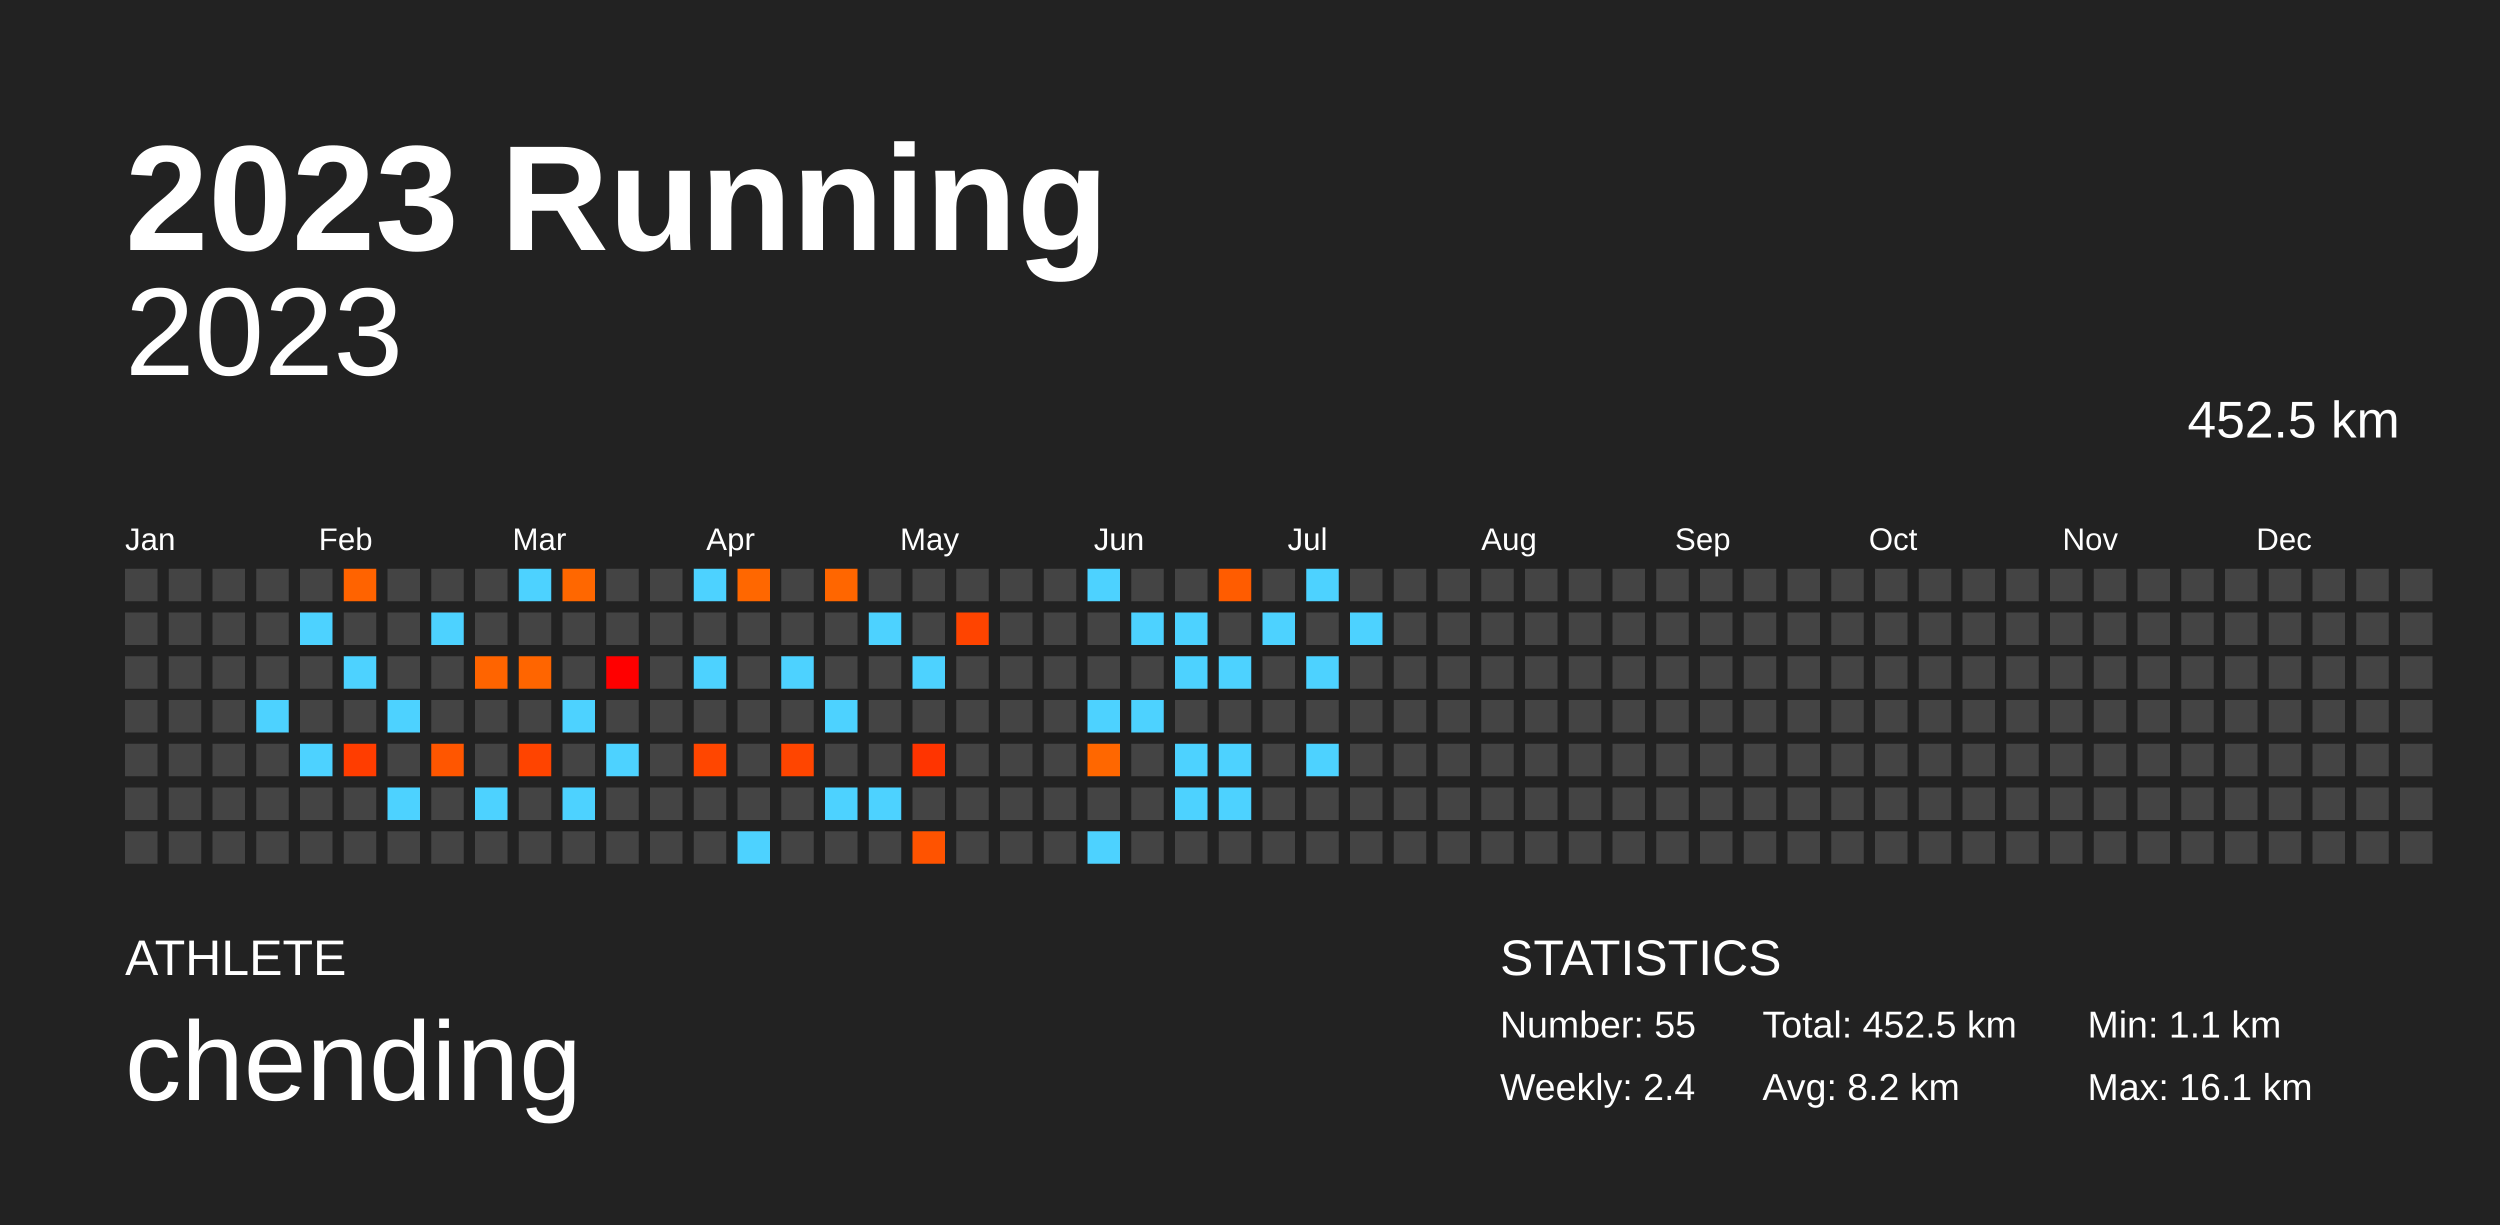
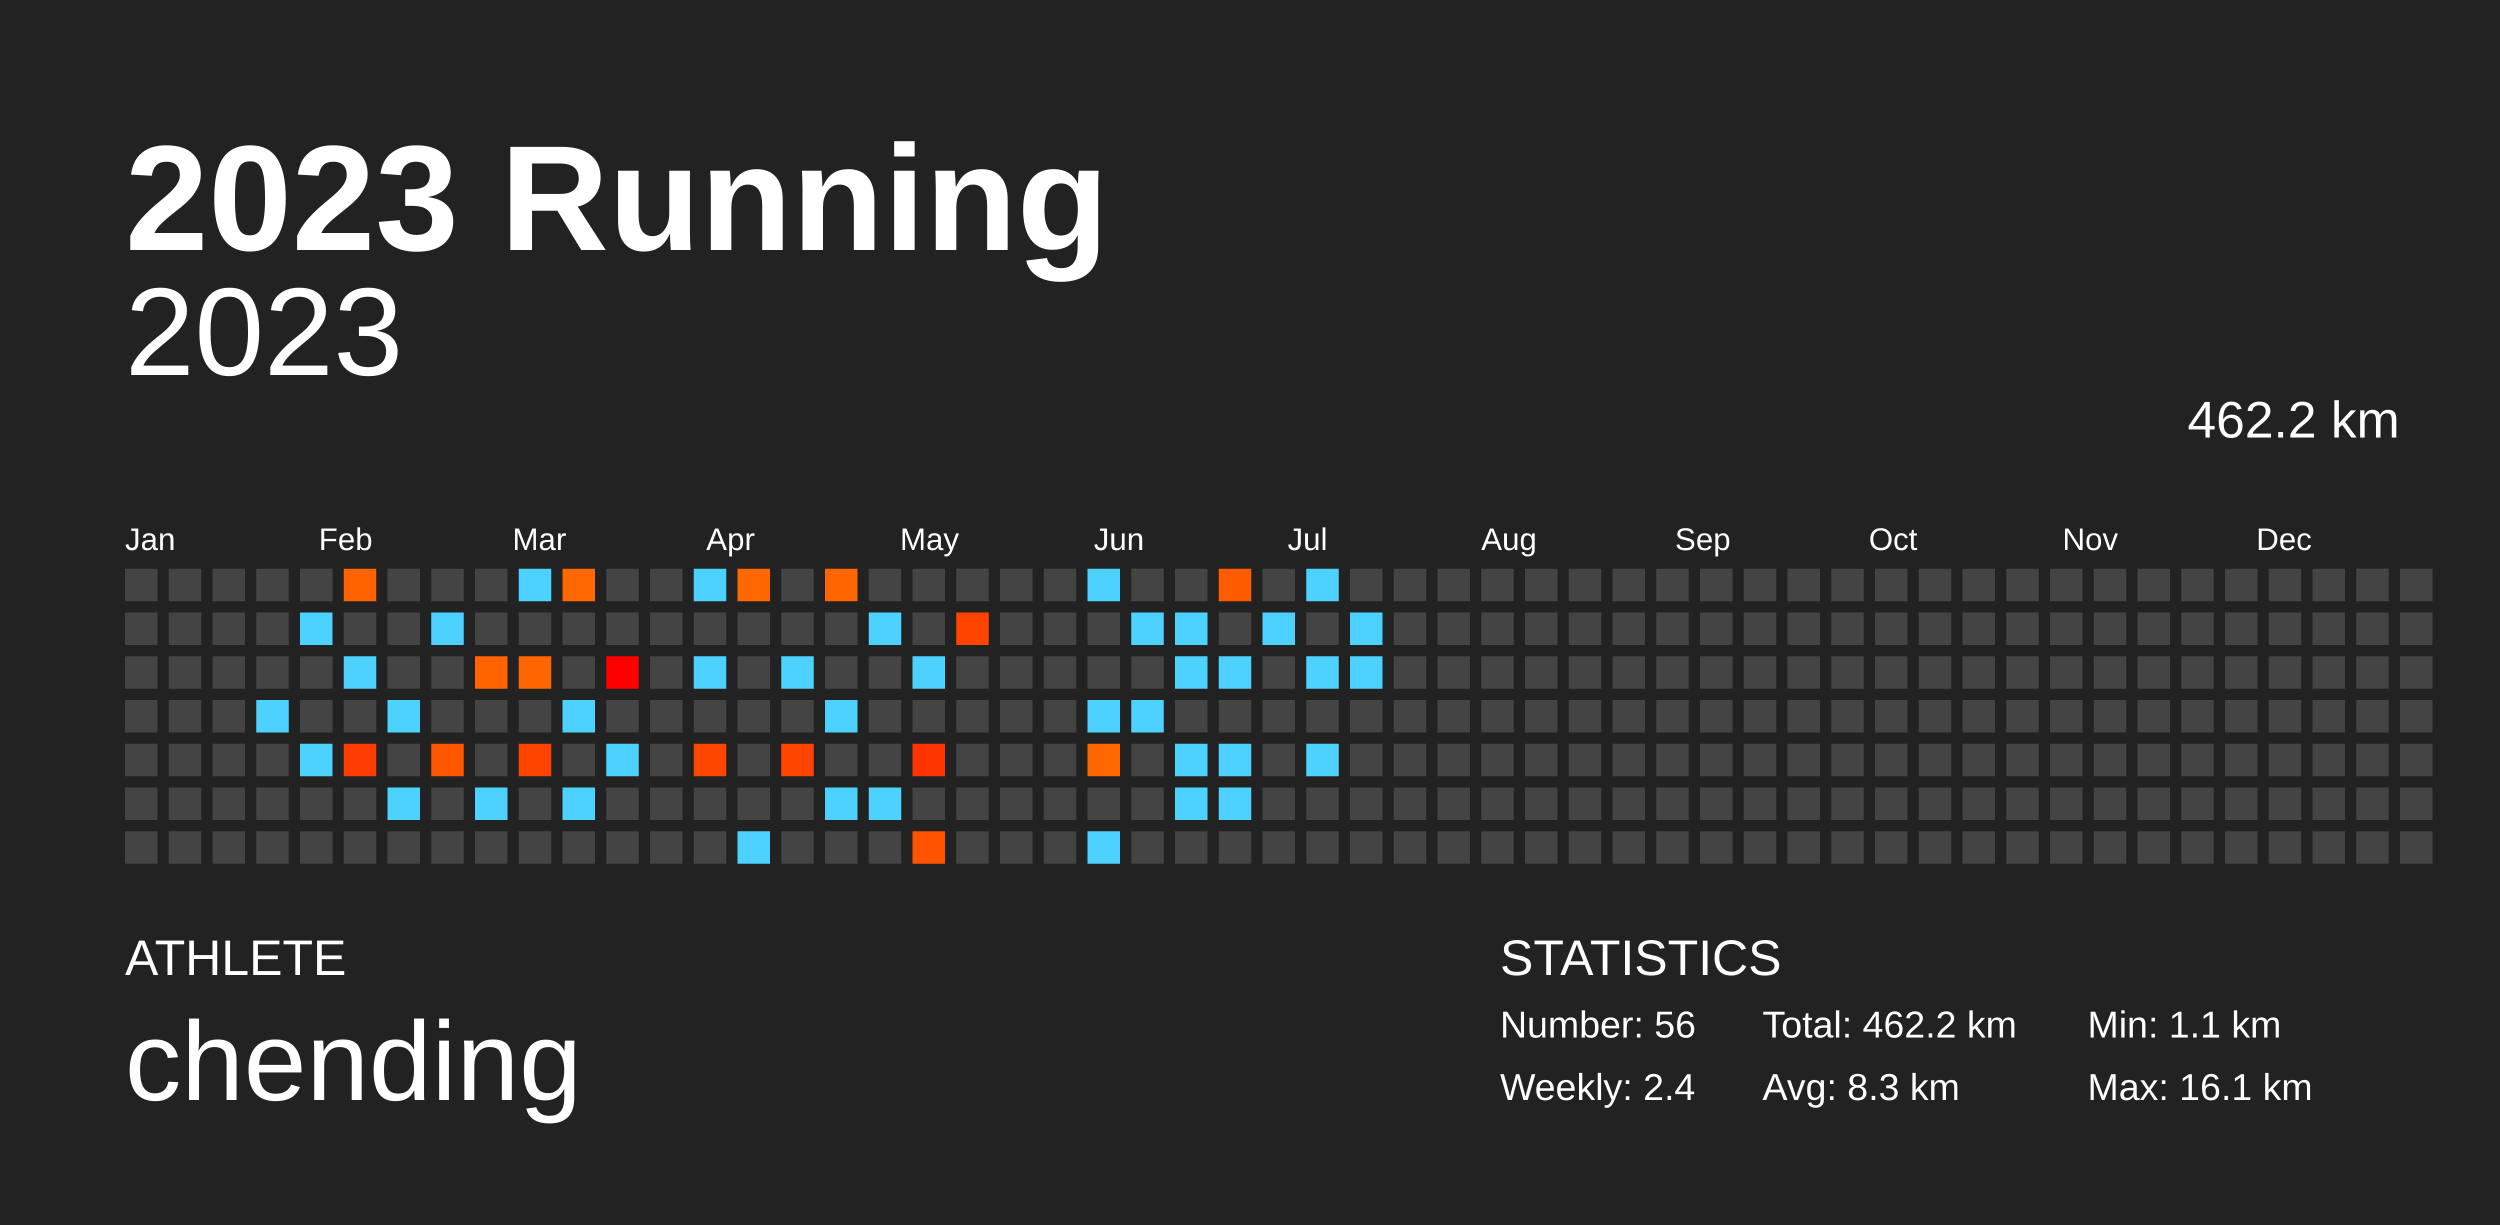
<svg xmlns="http://www.w3.org/2000/svg" baseProfile="full" height="98mm" version="1.1" viewBox="0,0,200,98" width="200mm">
  <defs />
  <rect fill="#222222" height="98" width="200" x="0" y="0" />
  <text fill="#FFFFFF" style="font-size:12px; font-family:Arial; font-weight:bold;" x="10" y="20">2023 Running</text>
  <text fill="#FFFFFF" style="font-size:4px; font-family:Arial" x="10" y="78">ATHLETE</text>
  <text fill="#FFFFFF" style="font-size:9px; font-family:Arial" x="10" y="88">chending</text>
  <text fill="#FFFFFF" style="font-size:4px; font-family:Arial" x="120" y="78">STATISTICS</text>
-   <text fill="#FFFFFF" style="font-size:3px; font-family:Arial" x="120" y="83">Number: 55</text>
+   <text fill="#FFFFFF" style="font-size:3px; font-family:Arial" x="120" y="83">Number: 56</text>
  <text fill="#FFFFFF" style="font-size:3px; font-family:Arial" x="120" y="88">Weekly: 2.4</text>
-   <text fill="#FFFFFF" style="font-size:3px; font-family:Arial" x="141" y="83">Total: 452.5 km</text>
-   <text fill="#FFFFFF" style="font-size:3px; font-family:Arial" x="141" y="88">Avg: 8.2 km</text>
+   <text fill="#FFFFFF" style="font-size:3px; font-family:Arial" x="141" y="83">Total: 462.2 km</text>
+   <text fill="#FFFFFF" style="font-size:3px; font-family:Arial" x="141" y="88">Avg: 8.3 km</text>
  <text fill="#FFFFFF" style="font-size:3px; font-family:Arial" x="167" y="83">Min: 1.1 km</text>
  <text fill="#FFFFFF" style="font-size:3px; font-family:Arial" x="167" y="88">Max: 16.1 km</text>
  <text alignment-baseline="hanging" fill="#FFFFFF" style="font-size:10.0px; font-family:Arial;" x="10" y="30">2023</text>
-   <text alignment-baseline="hanging" fill="#FFFFFF" style="font-size:4.125px; font-family:Arial;" x="175" y="35">452.5 km</text>
+   <text alignment-baseline="hanging" fill="#FFFFFF" style="font-size:4.125px; font-family:Arial;" x="175" y="35">462.2 km</text>
  <text fill="#FFFFFF" style="font-size:2.5px; font-family:Arial" x="10.0" y="44">Jan</text>
  <text fill="#FFFFFF" style="font-size:2.5px; font-family:Arial" x="25.5" y="44">Feb</text>
  <text fill="#FFFFFF" style="font-size:2.5px; font-family:Arial" x="41.0" y="44">Mar</text>
  <text fill="#FFFFFF" style="font-size:2.5px; font-family:Arial" x="56.5" y="44">Apr</text>
  <text fill="#FFFFFF" style="font-size:2.5px; font-family:Arial" x="72.0" y="44">May</text>
  <text fill="#FFFFFF" style="font-size:2.5px; font-family:Arial" x="87.5" y="44">Jun</text>
  <text fill="#FFFFFF" style="font-size:2.5px; font-family:Arial" x="103.0" y="44">Jul</text>
  <text fill="#FFFFFF" style="font-size:2.5px; font-family:Arial" x="118.5" y="44">Aug</text>
  <text fill="#FFFFFF" style="font-size:2.5px; font-family:Arial" x="134.0" y="44">Sep</text>
  <text fill="#FFFFFF" style="font-size:2.5px; font-family:Arial" x="149.5" y="44">Oct</text>
  <text fill="#FFFFFF" style="font-size:2.5px; font-family:Arial" x="165.0" y="44">Nov</text>
  <text fill="#FFFFFF" style="font-size:2.5px; font-family:Arial" x="180.5" y="44">Dec</text>
  <rect fill="#444444" height="2.6" width="2.6" x="10.0" y="45.5" />
  <rect fill="#444444" height="2.6" width="2.6" x="10.0" y="49.0" />
  <rect fill="#444444" height="2.6" width="2.6" x="10.0" y="52.5" />
  <rect fill="#444444" height="2.6" width="2.6" x="10.0" y="56.0" />
  <rect fill="#444444" height="2.6" width="2.6" x="10.0" y="59.5" />
  <rect fill="#444444" height="2.6" width="2.6" x="10.0" y="63.0" />
  <rect fill="#444444" height="2.6" width="2.6" x="10.0" y="66.5" />
  <rect fill="#444444" height="2.6" width="2.6" x="13.5" y="45.5" />
  <rect fill="#444444" height="2.6" width="2.6" x="13.5" y="49.0" />
  <rect fill="#444444" height="2.6" width="2.6" x="13.5" y="52.5" />
  <rect fill="#444444" height="2.6" width="2.6" x="13.5" y="56.0" />
  <rect fill="#444444" height="2.6" width="2.6" x="13.5" y="59.5" />
  <rect fill="#444444" height="2.6" width="2.6" x="13.5" y="63.0" />
  <rect fill="#444444" height="2.6" width="2.6" x="13.5" y="66.5" />
  <rect fill="#444444" height="2.6" width="2.6" x="17.0" y="45.5" />
  <rect fill="#444444" height="2.6" width="2.6" x="17.0" y="49.0" />
  <rect fill="#444444" height="2.6" width="2.6" x="17.0" y="52.5" />
  <rect fill="#444444" height="2.6" width="2.6" x="17.0" y="56.0" />
  <rect fill="#444444" height="2.6" width="2.6" x="17.0" y="59.5" />
  <rect fill="#444444" height="2.6" width="2.6" x="17.0" y="63.0" />
  <rect fill="#444444" height="2.6" width="2.6" x="17.0" y="66.5" />
  <rect fill="#444444" height="2.6" width="2.6" x="20.5" y="45.5" />
  <rect fill="#444444" height="2.6" width="2.6" x="20.5" y="49.0" />
  <rect fill="#444444" height="2.6" width="2.6" x="20.5" y="52.5" />
  <rect fill="#4dd2ff" height="2.6" width="2.6" x="20.5" y="56.0" />
  <rect fill="#444444" height="2.6" width="2.6" x="20.5" y="59.5" />
  <rect fill="#444444" height="2.6" width="2.6" x="20.5" y="63.0" />
  <rect fill="#444444" height="2.6" width="2.6" x="20.5" y="66.5" />
  <rect fill="#444444" height="2.6" width="2.6" x="24.0" y="45.5" />
  <rect fill="#4dd2ff" height="2.6" width="2.6" x="24.0" y="49.0" />
  <rect fill="#444444" height="2.6" width="2.6" x="24.0" y="52.5" />
  <rect fill="#444444" height="2.6" width="2.6" x="24.0" y="56.0" />
  <rect fill="#4dd2ff" height="2.6" width="2.6" x="24.0" y="59.5" />
  <rect fill="#444444" height="2.6" width="2.6" x="24.0" y="63.0" />
  <rect fill="#444444" height="2.6" width="2.6" x="24.0" y="66.5" />
  <rect fill="#ff6300" height="2.6" width="2.6" x="27.5" y="45.5" />
  <rect fill="#444444" height="2.6" width="2.6" x="27.5" y="49.0" />
  <rect fill="#4dd2ff" height="2.6" width="2.6" x="27.5" y="52.5" />
  <rect fill="#444444" height="2.6" width="2.6" x="27.5" y="56.0" />
  <rect fill="#ff3d00" height="2.6" width="2.6" x="27.5" y="59.5" />
  <rect fill="#444444" height="2.6" width="2.6" x="27.5" y="63.0" />
  <rect fill="#444444" height="2.6" width="2.6" x="27.5" y="66.5" />
  <rect fill="#444444" height="2.6" width="2.6" x="31.0" y="45.5" />
  <rect fill="#444444" height="2.6" width="2.6" x="31.0" y="49.0" />
  <rect fill="#444444" height="2.6" width="2.6" x="31.0" y="52.5" />
  <rect fill="#4dd2ff" height="2.6" width="2.6" x="31.0" y="56.0" />
  <rect fill="#444444" height="2.6" width="2.6" x="31.0" y="59.5" />
  <rect fill="#4dd2ff" height="2.6" width="2.6" x="31.0" y="63.0" />
  <rect fill="#444444" height="2.6" width="2.6" x="31.0" y="66.5" />
  <rect fill="#444444" height="2.6" width="2.6" x="34.5" y="45.5" />
  <rect fill="#4dd2ff" height="2.6" width="2.6" x="34.5" y="49.0" />
  <rect fill="#444444" height="2.6" width="2.6" x="34.5" y="52.5" />
  <rect fill="#444444" height="2.6" width="2.6" x="34.5" y="56.0" />
  <rect fill="#ff5600" height="2.6" width="2.6" x="34.5" y="59.5" />
  <rect fill="#444444" height="2.6" width="2.6" x="34.5" y="63.0" />
  <rect fill="#444444" height="2.6" width="2.6" x="34.5" y="66.5" />
  <rect fill="#444444" height="2.6" width="2.6" x="38.0" y="45.5" />
  <rect fill="#444444" height="2.6" width="2.6" x="38.0" y="49.0" />
  <rect fill="#ff6400" height="2.6" width="2.6" x="38.0" y="52.5" />
  <rect fill="#444444" height="2.6" width="2.6" x="38.0" y="56.0" />
  <rect fill="#444444" height="2.6" width="2.6" x="38.0" y="59.5" />
  <rect fill="#4dd2ff" height="2.6" width="2.6" x="38.0" y="63.0" />
  <rect fill="#444444" height="2.6" width="2.6" x="38.0" y="66.5" />
  <rect fill="#4dd2ff" height="2.6" width="2.6" x="41.5" y="45.5" />
  <rect fill="#444444" height="2.6" width="2.6" x="41.5" y="49.0" />
  <rect fill="#ff6500" height="2.6" width="2.6" x="41.5" y="52.5" />
  <rect fill="#444444" height="2.6" width="2.6" x="41.5" y="56.0" />
  <rect fill="#ff4400" height="2.6" width="2.6" x="41.5" y="59.5" />
  <rect fill="#444444" height="2.6" width="2.6" x="41.5" y="63.0" />
  <rect fill="#444444" height="2.6" width="2.6" x="41.5" y="66.5" />
  <rect fill="#ff6700" height="2.6" width="2.6" x="45.0" y="45.5" />
  <rect fill="#444444" height="2.6" width="2.6" x="45.0" y="49.0" />
  <rect fill="#444444" height="2.6" width="2.6" x="45.0" y="52.5" />
  <rect fill="#4dd2ff" height="2.6" width="2.6" x="45.0" y="56.0" />
  <rect fill="#444444" height="2.6" width="2.6" x="45.0" y="59.5" />
  <rect fill="#4dd2ff" height="2.6" width="2.6" x="45.0" y="63.0" />
  <rect fill="#444444" height="2.6" width="2.6" x="45.0" y="66.5" />
  <rect fill="#444444" height="2.6" width="2.6" x="48.5" y="45.5" />
  <rect fill="#444444" height="2.6" width="2.6" x="48.5" y="49.0" />
  <rect fill="#ff0000" height="2.6" width="2.6" x="48.5" y="52.5" />
  <rect fill="#444444" height="2.6" width="2.6" x="48.5" y="56.0" />
  <rect fill="#4dd2ff" height="2.6" width="2.6" x="48.5" y="59.5" />
  <rect fill="#444444" height="2.6" width="2.6" x="48.5" y="63.0" />
  <rect fill="#444444" height="2.6" width="2.6" x="48.5" y="66.5" />
  <rect fill="#444444" height="2.6" width="2.6" x="52.0" y="45.5" />
  <rect fill="#444444" height="2.6" width="2.6" x="52.0" y="49.0" />
  <rect fill="#444444" height="2.6" width="2.6" x="52.0" y="52.5" />
  <rect fill="#444444" height="2.6" width="2.6" x="52.0" y="56.0" />
  <rect fill="#444444" height="2.6" width="2.6" x="52.0" y="59.5" />
  <rect fill="#444444" height="2.6" width="2.6" x="52.0" y="63.0" />
  <rect fill="#444444" height="2.6" width="2.6" x="52.0" y="66.5" />
  <rect fill="#4dd2ff" height="2.6" width="2.6" x="55.5" y="45.5" />
  <rect fill="#444444" height="2.6" width="2.6" x="55.5" y="49.0" />
  <rect fill="#4dd2ff" height="2.6" width="2.6" x="55.5" y="52.5" />
  <rect fill="#444444" height="2.6" width="2.6" x="55.5" y="56.0" />
  <rect fill="#ff4600" height="2.6" width="2.6" x="55.5" y="59.5" />
  <rect fill="#444444" height="2.6" width="2.6" x="55.5" y="63.0" />
  <rect fill="#444444" height="2.6" width="2.6" x="55.5" y="66.5" />
  <rect fill="#ff6700" height="2.6" width="2.6" x="59.0" y="45.5" />
  <rect fill="#444444" height="2.6" width="2.6" x="59.0" y="49.0" />
  <rect fill="#444444" height="2.6" width="2.6" x="59.0" y="52.5" />
  <rect fill="#444444" height="2.6" width="2.6" x="59.0" y="56.0" />
  <rect fill="#444444" height="2.6" width="2.6" x="59.0" y="59.5" />
  <rect fill="#444444" height="2.6" width="2.6" x="59.0" y="63.0" />
  <rect fill="#4dd2ff" height="2.6" width="2.6" x="59.0" y="66.5" />
  <rect fill="#444444" height="2.6" width="2.6" x="62.5" y="45.5" />
  <rect fill="#444444" height="2.6" width="2.6" x="62.5" y="49.0" />
  <rect fill="#4dd2ff" height="2.6" width="2.6" x="62.5" y="52.5" />
  <rect fill="#444444" height="2.6" width="2.6" x="62.5" y="56.0" />
  <rect fill="#ff4500" height="2.6" width="2.6" x="62.5" y="59.5" />
  <rect fill="#444444" height="2.6" width="2.6" x="62.5" y="63.0" />
  <rect fill="#444444" height="2.6" width="2.6" x="62.5" y="66.5" />
  <rect fill="#ff6600" height="2.6" width="2.6" x="66.0" y="45.5" />
  <rect fill="#444444" height="2.6" width="2.6" x="66.0" y="49.0" />
  <rect fill="#444444" height="2.6" width="2.6" x="66.0" y="52.5" />
  <rect fill="#4dd2ff" height="2.6" width="2.6" x="66.0" y="56.0" />
  <rect fill="#444444" height="2.6" width="2.6" x="66.0" y="59.5" />
  <rect fill="#4dd2ff" height="2.6" width="2.6" x="66.0" y="63.0" />
  <rect fill="#444444" height="2.6" width="2.6" x="66.0" y="66.5" />
  <rect fill="#444444" height="2.6" width="2.6" x="69.5" y="45.5" />
  <rect fill="#4dd2ff" height="2.6" width="2.6" x="69.5" y="49.0" />
  <rect fill="#444444" height="2.6" width="2.6" x="69.5" y="52.5" />
  <rect fill="#444444" height="2.6" width="2.6" x="69.5" y="56.0" />
  <rect fill="#444444" height="2.6" width="2.6" x="69.5" y="59.5" />
  <rect fill="#4dd2ff" height="2.6" width="2.6" x="69.5" y="63.0" />
  <rect fill="#444444" height="2.6" width="2.6" x="69.5" y="66.5" />
  <rect fill="#444444" height="2.6" width="2.6" x="73.0" y="45.5" />
  <rect fill="#444444" height="2.6" width="2.6" x="73.0" y="49.0" />
  <rect fill="#4dd2ff" height="2.6" width="2.6" x="73.0" y="52.5" />
  <rect fill="#444444" height="2.6" width="2.6" x="73.0" y="56.0" />
  <rect fill="#ff3400" height="2.6" width="2.6" x="73.0" y="59.5" />
  <rect fill="#444444" height="2.6" width="2.6" x="73.0" y="63.0" />
  <rect fill="#ff5300" height="2.6" width="2.6" x="73.0" y="66.5" />
  <rect fill="#444444" height="2.6" width="2.6" x="76.5" y="45.5" />
  <rect fill="#ff4400" height="2.6" width="2.6" x="76.5" y="49.0" />
  <rect fill="#444444" height="2.6" width="2.6" x="76.5" y="52.5" />
  <rect fill="#444444" height="2.6" width="2.6" x="76.5" y="56.0" />
  <rect fill="#444444" height="2.6" width="2.6" x="76.5" y="59.5" />
  <rect fill="#444444" height="2.6" width="2.6" x="76.5" y="63.0" />
  <rect fill="#444444" height="2.6" width="2.6" x="76.5" y="66.5" />
  <rect fill="#444444" height="2.6" width="2.6" x="80.0" y="45.5" />
  <rect fill="#444444" height="2.6" width="2.6" x="80.0" y="49.0" />
  <rect fill="#444444" height="2.6" width="2.6" x="80.0" y="52.5" />
  <rect fill="#444444" height="2.6" width="2.6" x="80.0" y="56.0" />
  <rect fill="#444444" height="2.6" width="2.6" x="80.0" y="59.5" />
  <rect fill="#444444" height="2.6" width="2.6" x="80.0" y="63.0" />
  <rect fill="#444444" height="2.6" width="2.6" x="80.0" y="66.5" />
  <rect fill="#444444" height="2.6" width="2.6" x="83.5" y="45.5" />
  <rect fill="#444444" height="2.6" width="2.6" x="83.5" y="49.0" />
  <rect fill="#444444" height="2.6" width="2.6" x="83.5" y="52.5" />
  <rect fill="#444444" height="2.6" width="2.6" x="83.5" y="56.0" />
  <rect fill="#444444" height="2.6" width="2.6" x="83.5" y="59.5" />
  <rect fill="#444444" height="2.6" width="2.6" x="83.5" y="63.0" />
  <rect fill="#444444" height="2.6" width="2.6" x="83.5" y="66.5" />
  <rect fill="#4dd2ff" height="2.6" width="2.6" x="87.0" y="45.5" />
  <rect fill="#444444" height="2.6" width="2.6" x="87.0" y="49.0" />
  <rect fill="#444444" height="2.6" width="2.6" x="87.0" y="52.5" />
  <rect fill="#4dd2ff" height="2.6" width="2.6" x="87.0" y="56.0" />
  <rect fill="#ff6700" height="2.6" width="2.6" x="87.0" y="59.5" />
  <rect fill="#444444" height="2.6" width="2.6" x="87.0" y="63.0" />
  <rect fill="#4dd2ff" height="2.6" width="2.6" x="87.0" y="66.5" />
  <rect fill="#444444" height="2.6" width="2.6" x="90.5" y="45.5" />
  <rect fill="#4dd2ff" height="2.6" width="2.6" x="90.5" y="49.0" />
  <rect fill="#444444" height="2.6" width="2.6" x="90.5" y="52.5" />
  <rect fill="#4dd2ff" height="2.6" width="2.6" x="90.5" y="56.0" />
  <rect fill="#444444" height="2.6" width="2.6" x="90.5" y="59.5" />
  <rect fill="#444444" height="2.6" width="2.6" x="90.5" y="63.0" />
  <rect fill="#444444" height="2.6" width="2.6" x="90.5" y="66.5" />
  <rect fill="#444444" height="2.6" width="2.6" x="94.0" y="45.5" />
  <rect fill="#4dd2ff" height="2.6" width="2.6" x="94.0" y="49.0" />
  <rect fill="#4dd2ff" height="2.6" width="2.6" x="94.0" y="52.5" />
  <rect fill="#444444" height="2.6" width="2.6" x="94.0" y="56.0" />
  <rect fill="#4dd2ff" height="2.6" width="2.6" x="94.0" y="59.5" />
  <rect fill="#4dd2ff" height="2.6" width="2.6" x="94.0" y="63.0" />
  <rect fill="#444444" height="2.6" width="2.6" x="94.0" y="66.5" />
  <rect fill="#ff5c00" height="2.6" width="2.6" x="97.5" y="45.5" />
  <rect fill="#444444" height="2.6" width="2.6" x="97.5" y="49.0" />
  <rect fill="#4dd2ff" height="2.6" width="2.6" x="97.5" y="52.5" />
  <rect fill="#444444" height="2.6" width="2.6" x="97.5" y="56.0" />
  <rect fill="#4dd2ff" height="2.6" width="2.6" x="97.5" y="59.5" />
  <rect fill="#4dd2ff" height="2.6" width="2.6" x="97.5" y="63.0" />
  <rect fill="#444444" height="2.6" width="2.6" x="97.5" y="66.5" />
  <rect fill="#444444" height="2.6" width="2.6" x="101.0" y="45.5" />
  <rect fill="#4dd2ff" height="2.6" width="2.6" x="101.0" y="49.0" />
  <rect fill="#444444" height="2.6" width="2.6" x="101.0" y="52.5" />
  <rect fill="#444444" height="2.6" width="2.6" x="101.0" y="56.0" />
  <rect fill="#444444" height="2.6" width="2.6" x="101.0" y="59.5" />
  <rect fill="#444444" height="2.6" width="2.6" x="101.0" y="63.0" />
  <rect fill="#444444" height="2.6" width="2.6" x="101.0" y="66.5" />
  <rect fill="#4dd2ff" height="2.6" width="2.6" x="104.5" y="45.5" />
  <rect fill="#444444" height="2.6" width="2.6" x="104.5" y="49.0" />
  <rect fill="#4dd2ff" height="2.6" width="2.6" x="104.5" y="52.5" />
  <rect fill="#444444" height="2.6" width="2.6" x="104.5" y="56.0" />
  <rect fill="#4dd2ff" height="2.6" width="2.6" x="104.5" y="59.5" />
  <rect fill="#444444" height="2.6" width="2.6" x="104.5" y="63.0" />
  <rect fill="#444444" height="2.6" width="2.6" x="104.5" y="66.5" />
  <rect fill="#444444" height="2.6" width="2.6" x="108.0" y="45.5" />
  <rect fill="#4dd2ff" height="2.6" width="2.6" x="108.0" y="49.0" />
-   <rect fill="#444444" height="2.6" width="2.6" x="108.0" y="52.5" />
+   <rect fill="#4dd2ff" height="2.6" width="2.6" x="108.0" y="52.5" />
  <rect fill="#444444" height="2.6" width="2.6" x="108.0" y="56.0" />
  <rect fill="#444444" height="2.6" width="2.6" x="108.0" y="59.5" />
  <rect fill="#444444" height="2.6" width="2.6" x="108.0" y="63.0" />
  <rect fill="#444444" height="2.6" width="2.6" x="108.0" y="66.5" />
  <rect fill="#444444" height="2.6" width="2.6" x="111.5" y="45.5" />
  <rect fill="#444444" height="2.6" width="2.6" x="111.5" y="49.0" />
  <rect fill="#444444" height="2.6" width="2.6" x="111.5" y="52.5" />
  <rect fill="#444444" height="2.6" width="2.6" x="111.5" y="56.0" />
  <rect fill="#444444" height="2.6" width="2.6" x="111.5" y="59.5" />
  <rect fill="#444444" height="2.6" width="2.6" x="111.5" y="63.0" />
  <rect fill="#444444" height="2.6" width="2.6" x="111.5" y="66.5" />
  <rect fill="#444444" height="2.6" width="2.6" x="115.0" y="45.5" />
  <rect fill="#444444" height="2.6" width="2.6" x="115.0" y="49.0" />
  <rect fill="#444444" height="2.6" width="2.6" x="115.0" y="52.5" />
  <rect fill="#444444" height="2.6" width="2.6" x="115.0" y="56.0" />
  <rect fill="#444444" height="2.6" width="2.6" x="115.0" y="59.5" />
  <rect fill="#444444" height="2.6" width="2.6" x="115.0" y="63.0" />
  <rect fill="#444444" height="2.6" width="2.6" x="115.0" y="66.5" />
  <rect fill="#444444" height="2.6" width="2.6" x="118.5" y="45.5" />
  <rect fill="#444444" height="2.6" width="2.6" x="118.5" y="49.0" />
  <rect fill="#444444" height="2.6" width="2.6" x="118.5" y="52.5" />
  <rect fill="#444444" height="2.6" width="2.6" x="118.5" y="56.0" />
  <rect fill="#444444" height="2.6" width="2.6" x="118.5" y="59.5" />
  <rect fill="#444444" height="2.6" width="2.6" x="118.5" y="63.0" />
  <rect fill="#444444" height="2.6" width="2.6" x="118.5" y="66.5" />
  <rect fill="#444444" height="2.6" width="2.6" x="122.0" y="45.5" />
  <rect fill="#444444" height="2.6" width="2.6" x="122.0" y="49.0" />
  <rect fill="#444444" height="2.6" width="2.6" x="122.0" y="52.5" />
  <rect fill="#444444" height="2.6" width="2.6" x="122.0" y="56.0" />
  <rect fill="#444444" height="2.6" width="2.6" x="122.0" y="59.5" />
  <rect fill="#444444" height="2.6" width="2.6" x="122.0" y="63.0" />
  <rect fill="#444444" height="2.6" width="2.6" x="122.0" y="66.5" />
  <rect fill="#444444" height="2.6" width="2.6" x="125.5" y="45.5" />
  <rect fill="#444444" height="2.6" width="2.6" x="125.5" y="49.0" />
  <rect fill="#444444" height="2.6" width="2.6" x="125.5" y="52.5" />
  <rect fill="#444444" height="2.6" width="2.6" x="125.5" y="56.0" />
  <rect fill="#444444" height="2.6" width="2.6" x="125.5" y="59.5" />
  <rect fill="#444444" height="2.6" width="2.6" x="125.5" y="63.0" />
  <rect fill="#444444" height="2.6" width="2.6" x="125.5" y="66.5" />
  <rect fill="#444444" height="2.6" width="2.6" x="129.0" y="45.5" />
  <rect fill="#444444" height="2.6" width="2.6" x="129.0" y="49.0" />
  <rect fill="#444444" height="2.6" width="2.6" x="129.0" y="52.5" />
  <rect fill="#444444" height="2.6" width="2.6" x="129.0" y="56.0" />
  <rect fill="#444444" height="2.6" width="2.6" x="129.0" y="59.5" />
  <rect fill="#444444" height="2.6" width="2.6" x="129.0" y="63.0" />
  <rect fill="#444444" height="2.6" width="2.6" x="129.0" y="66.5" />
  <rect fill="#444444" height="2.6" width="2.6" x="132.5" y="45.5" />
  <rect fill="#444444" height="2.6" width="2.6" x="132.5" y="49.0" />
  <rect fill="#444444" height="2.6" width="2.6" x="132.5" y="52.5" />
  <rect fill="#444444" height="2.6" width="2.6" x="132.5" y="56.0" />
  <rect fill="#444444" height="2.6" width="2.6" x="132.5" y="59.5" />
  <rect fill="#444444" height="2.6" width="2.6" x="132.5" y="63.0" />
  <rect fill="#444444" height="2.6" width="2.6" x="132.5" y="66.5" />
  <rect fill="#444444" height="2.6" width="2.6" x="136.0" y="45.5" />
  <rect fill="#444444" height="2.6" width="2.6" x="136.0" y="49.0" />
  <rect fill="#444444" height="2.6" width="2.6" x="136.0" y="52.5" />
  <rect fill="#444444" height="2.6" width="2.6" x="136.0" y="56.0" />
  <rect fill="#444444" height="2.6" width="2.6" x="136.0" y="59.5" />
  <rect fill="#444444" height="2.6" width="2.6" x="136.0" y="63.0" />
  <rect fill="#444444" height="2.6" width="2.6" x="136.0" y="66.5" />
  <rect fill="#444444" height="2.6" width="2.6" x="139.5" y="45.5" />
  <rect fill="#444444" height="2.6" width="2.6" x="139.5" y="49.0" />
  <rect fill="#444444" height="2.6" width="2.6" x="139.5" y="52.5" />
  <rect fill="#444444" height="2.6" width="2.6" x="139.5" y="56.0" />
  <rect fill="#444444" height="2.6" width="2.6" x="139.5" y="59.5" />
  <rect fill="#444444" height="2.6" width="2.6" x="139.5" y="63.0" />
  <rect fill="#444444" height="2.6" width="2.6" x="139.5" y="66.5" />
  <rect fill="#444444" height="2.6" width="2.6" x="143.0" y="45.5" />
  <rect fill="#444444" height="2.6" width="2.6" x="143.0" y="49.0" />
  <rect fill="#444444" height="2.6" width="2.6" x="143.0" y="52.5" />
  <rect fill="#444444" height="2.6" width="2.6" x="143.0" y="56.0" />
  <rect fill="#444444" height="2.6" width="2.6" x="143.0" y="59.5" />
  <rect fill="#444444" height="2.6" width="2.6" x="143.0" y="63.0" />
  <rect fill="#444444" height="2.6" width="2.6" x="143.0" y="66.5" />
  <rect fill="#444444" height="2.6" width="2.6" x="146.5" y="45.5" />
  <rect fill="#444444" height="2.6" width="2.6" x="146.5" y="49.0" />
  <rect fill="#444444" height="2.6" width="2.6" x="146.5" y="52.5" />
  <rect fill="#444444" height="2.6" width="2.6" x="146.5" y="56.0" />
  <rect fill="#444444" height="2.6" width="2.6" x="146.5" y="59.5" />
  <rect fill="#444444" height="2.6" width="2.6" x="146.5" y="63.0" />
  <rect fill="#444444" height="2.6" width="2.6" x="146.5" y="66.5" />
  <rect fill="#444444" height="2.6" width="2.6" x="150.0" y="45.5" />
  <rect fill="#444444" height="2.6" width="2.6" x="150.0" y="49.0" />
  <rect fill="#444444" height="2.6" width="2.6" x="150.0" y="52.5" />
  <rect fill="#444444" height="2.6" width="2.6" x="150.0" y="56.0" />
  <rect fill="#444444" height="2.6" width="2.6" x="150.0" y="59.5" />
  <rect fill="#444444" height="2.6" width="2.6" x="150.0" y="63.0" />
  <rect fill="#444444" height="2.6" width="2.6" x="150.0" y="66.5" />
  <rect fill="#444444" height="2.6" width="2.6" x="153.5" y="45.5" />
  <rect fill="#444444" height="2.6" width="2.6" x="153.5" y="49.0" />
  <rect fill="#444444" height="2.6" width="2.6" x="153.5" y="52.5" />
  <rect fill="#444444" height="2.6" width="2.6" x="153.5" y="56.0" />
  <rect fill="#444444" height="2.6" width="2.6" x="153.5" y="59.5" />
  <rect fill="#444444" height="2.6" width="2.6" x="153.5" y="63.0" />
  <rect fill="#444444" height="2.6" width="2.6" x="153.5" y="66.5" />
  <rect fill="#444444" height="2.6" width="2.6" x="157.0" y="45.5" />
  <rect fill="#444444" height="2.6" width="2.6" x="157.0" y="49.0" />
  <rect fill="#444444" height="2.6" width="2.6" x="157.0" y="52.5" />
  <rect fill="#444444" height="2.6" width="2.6" x="157.0" y="56.0" />
  <rect fill="#444444" height="2.6" width="2.6" x="157.0" y="59.5" />
  <rect fill="#444444" height="2.6" width="2.6" x="157.0" y="63.0" />
  <rect fill="#444444" height="2.6" width="2.6" x="157.0" y="66.5" />
  <rect fill="#444444" height="2.6" width="2.6" x="160.5" y="45.5" />
  <rect fill="#444444" height="2.6" width="2.6" x="160.5" y="49.0" />
  <rect fill="#444444" height="2.6" width="2.6" x="160.5" y="52.5" />
  <rect fill="#444444" height="2.6" width="2.6" x="160.5" y="56.0" />
  <rect fill="#444444" height="2.6" width="2.6" x="160.5" y="59.5" />
  <rect fill="#444444" height="2.6" width="2.6" x="160.5" y="63.0" />
  <rect fill="#444444" height="2.6" width="2.6" x="160.5" y="66.5" />
  <rect fill="#444444" height="2.6" width="2.6" x="164.0" y="45.5" />
  <rect fill="#444444" height="2.6" width="2.6" x="164.0" y="49.0" />
  <rect fill="#444444" height="2.6" width="2.6" x="164.0" y="52.5" />
  <rect fill="#444444" height="2.6" width="2.6" x="164.0" y="56.0" />
  <rect fill="#444444" height="2.6" width="2.6" x="164.0" y="59.5" />
  <rect fill="#444444" height="2.6" width="2.6" x="164.0" y="63.0" />
  <rect fill="#444444" height="2.6" width="2.6" x="164.0" y="66.5" />
  <rect fill="#444444" height="2.6" width="2.6" x="167.5" y="45.5" />
  <rect fill="#444444" height="2.6" width="2.6" x="167.5" y="49.0" />
  <rect fill="#444444" height="2.6" width="2.6" x="167.5" y="52.5" />
  <rect fill="#444444" height="2.6" width="2.6" x="167.5" y="56.0" />
  <rect fill="#444444" height="2.6" width="2.6" x="167.5" y="59.5" />
  <rect fill="#444444" height="2.6" width="2.6" x="167.5" y="63.0" />
  <rect fill="#444444" height="2.6" width="2.6" x="167.5" y="66.5" />
  <rect fill="#444444" height="2.6" width="2.6" x="171.0" y="45.5" />
  <rect fill="#444444" height="2.6" width="2.6" x="171.0" y="49.0" />
  <rect fill="#444444" height="2.6" width="2.6" x="171.0" y="52.5" />
  <rect fill="#444444" height="2.6" width="2.6" x="171.0" y="56.0" />
  <rect fill="#444444" height="2.6" width="2.6" x="171.0" y="59.5" />
  <rect fill="#444444" height="2.6" width="2.6" x="171.0" y="63.0" />
  <rect fill="#444444" height="2.6" width="2.6" x="171.0" y="66.5" />
  <rect fill="#444444" height="2.6" width="2.6" x="174.5" y="45.5" />
  <rect fill="#444444" height="2.6" width="2.6" x="174.5" y="49.0" />
  <rect fill="#444444" height="2.6" width="2.6" x="174.5" y="52.5" />
  <rect fill="#444444" height="2.6" width="2.6" x="174.5" y="56.0" />
  <rect fill="#444444" height="2.6" width="2.6" x="174.5" y="59.5" />
  <rect fill="#444444" height="2.6" width="2.6" x="174.5" y="63.0" />
  <rect fill="#444444" height="2.6" width="2.6" x="174.5" y="66.5" />
  <rect fill="#444444" height="2.6" width="2.6" x="178.0" y="45.5" />
  <rect fill="#444444" height="2.6" width="2.6" x="178.0" y="49.0" />
  <rect fill="#444444" height="2.6" width="2.6" x="178.0" y="52.5" />
  <rect fill="#444444" height="2.6" width="2.6" x="178.0" y="56.0" />
  <rect fill="#444444" height="2.6" width="2.6" x="178.0" y="59.5" />
  <rect fill="#444444" height="2.6" width="2.6" x="178.0" y="63.0" />
  <rect fill="#444444" height="2.6" width="2.6" x="178.0" y="66.5" />
  <rect fill="#444444" height="2.6" width="2.6" x="181.5" y="45.5" />
  <rect fill="#444444" height="2.6" width="2.6" x="181.5" y="49.0" />
  <rect fill="#444444" height="2.6" width="2.6" x="181.5" y="52.5" />
  <rect fill="#444444" height="2.6" width="2.6" x="181.5" y="56.0" />
  <rect fill="#444444" height="2.6" width="2.6" x="181.5" y="59.5" />
  <rect fill="#444444" height="2.6" width="2.6" x="181.5" y="63.0" />
  <rect fill="#444444" height="2.6" width="2.6" x="181.5" y="66.5" />
  <rect fill="#444444" height="2.6" width="2.6" x="185.0" y="45.5" />
  <rect fill="#444444" height="2.6" width="2.6" x="185.0" y="49.0" />
  <rect fill="#444444" height="2.6" width="2.6" x="185.0" y="52.5" />
  <rect fill="#444444" height="2.6" width="2.6" x="185.0" y="56.0" />
  <rect fill="#444444" height="2.6" width="2.6" x="185.0" y="59.5" />
  <rect fill="#444444" height="2.6" width="2.6" x="185.0" y="63.0" />
  <rect fill="#444444" height="2.6" width="2.6" x="185.0" y="66.5" />
  <rect fill="#444444" height="2.6" width="2.6" x="188.5" y="45.5" />
  <rect fill="#444444" height="2.6" width="2.6" x="188.5" y="49.0" />
  <rect fill="#444444" height="2.6" width="2.6" x="188.5" y="52.5" />
  <rect fill="#444444" height="2.6" width="2.6" x="188.5" y="56.0" />
  <rect fill="#444444" height="2.6" width="2.6" x="188.5" y="59.5" />
  <rect fill="#444444" height="2.6" width="2.6" x="188.5" y="63.0" />
  <rect fill="#444444" height="2.6" width="2.6" x="188.5" y="66.5" />
  <rect fill="#444444" height="2.6" width="2.6" x="192.0" y="45.5" />
  <rect fill="#444444" height="2.6" width="2.6" x="192.0" y="49.0" />
  <rect fill="#444444" height="2.6" width="2.6" x="192.0" y="52.5" />
  <rect fill="#444444" height="2.6" width="2.6" x="192.0" y="56.0" />
  <rect fill="#444444" height="2.6" width="2.6" x="192.0" y="59.5" />
  <rect fill="#444444" height="2.6" width="2.6" x="192.0" y="63.0" />
  <rect fill="#444444" height="2.6" width="2.6" x="192.0" y="66.5" />
</svg>
